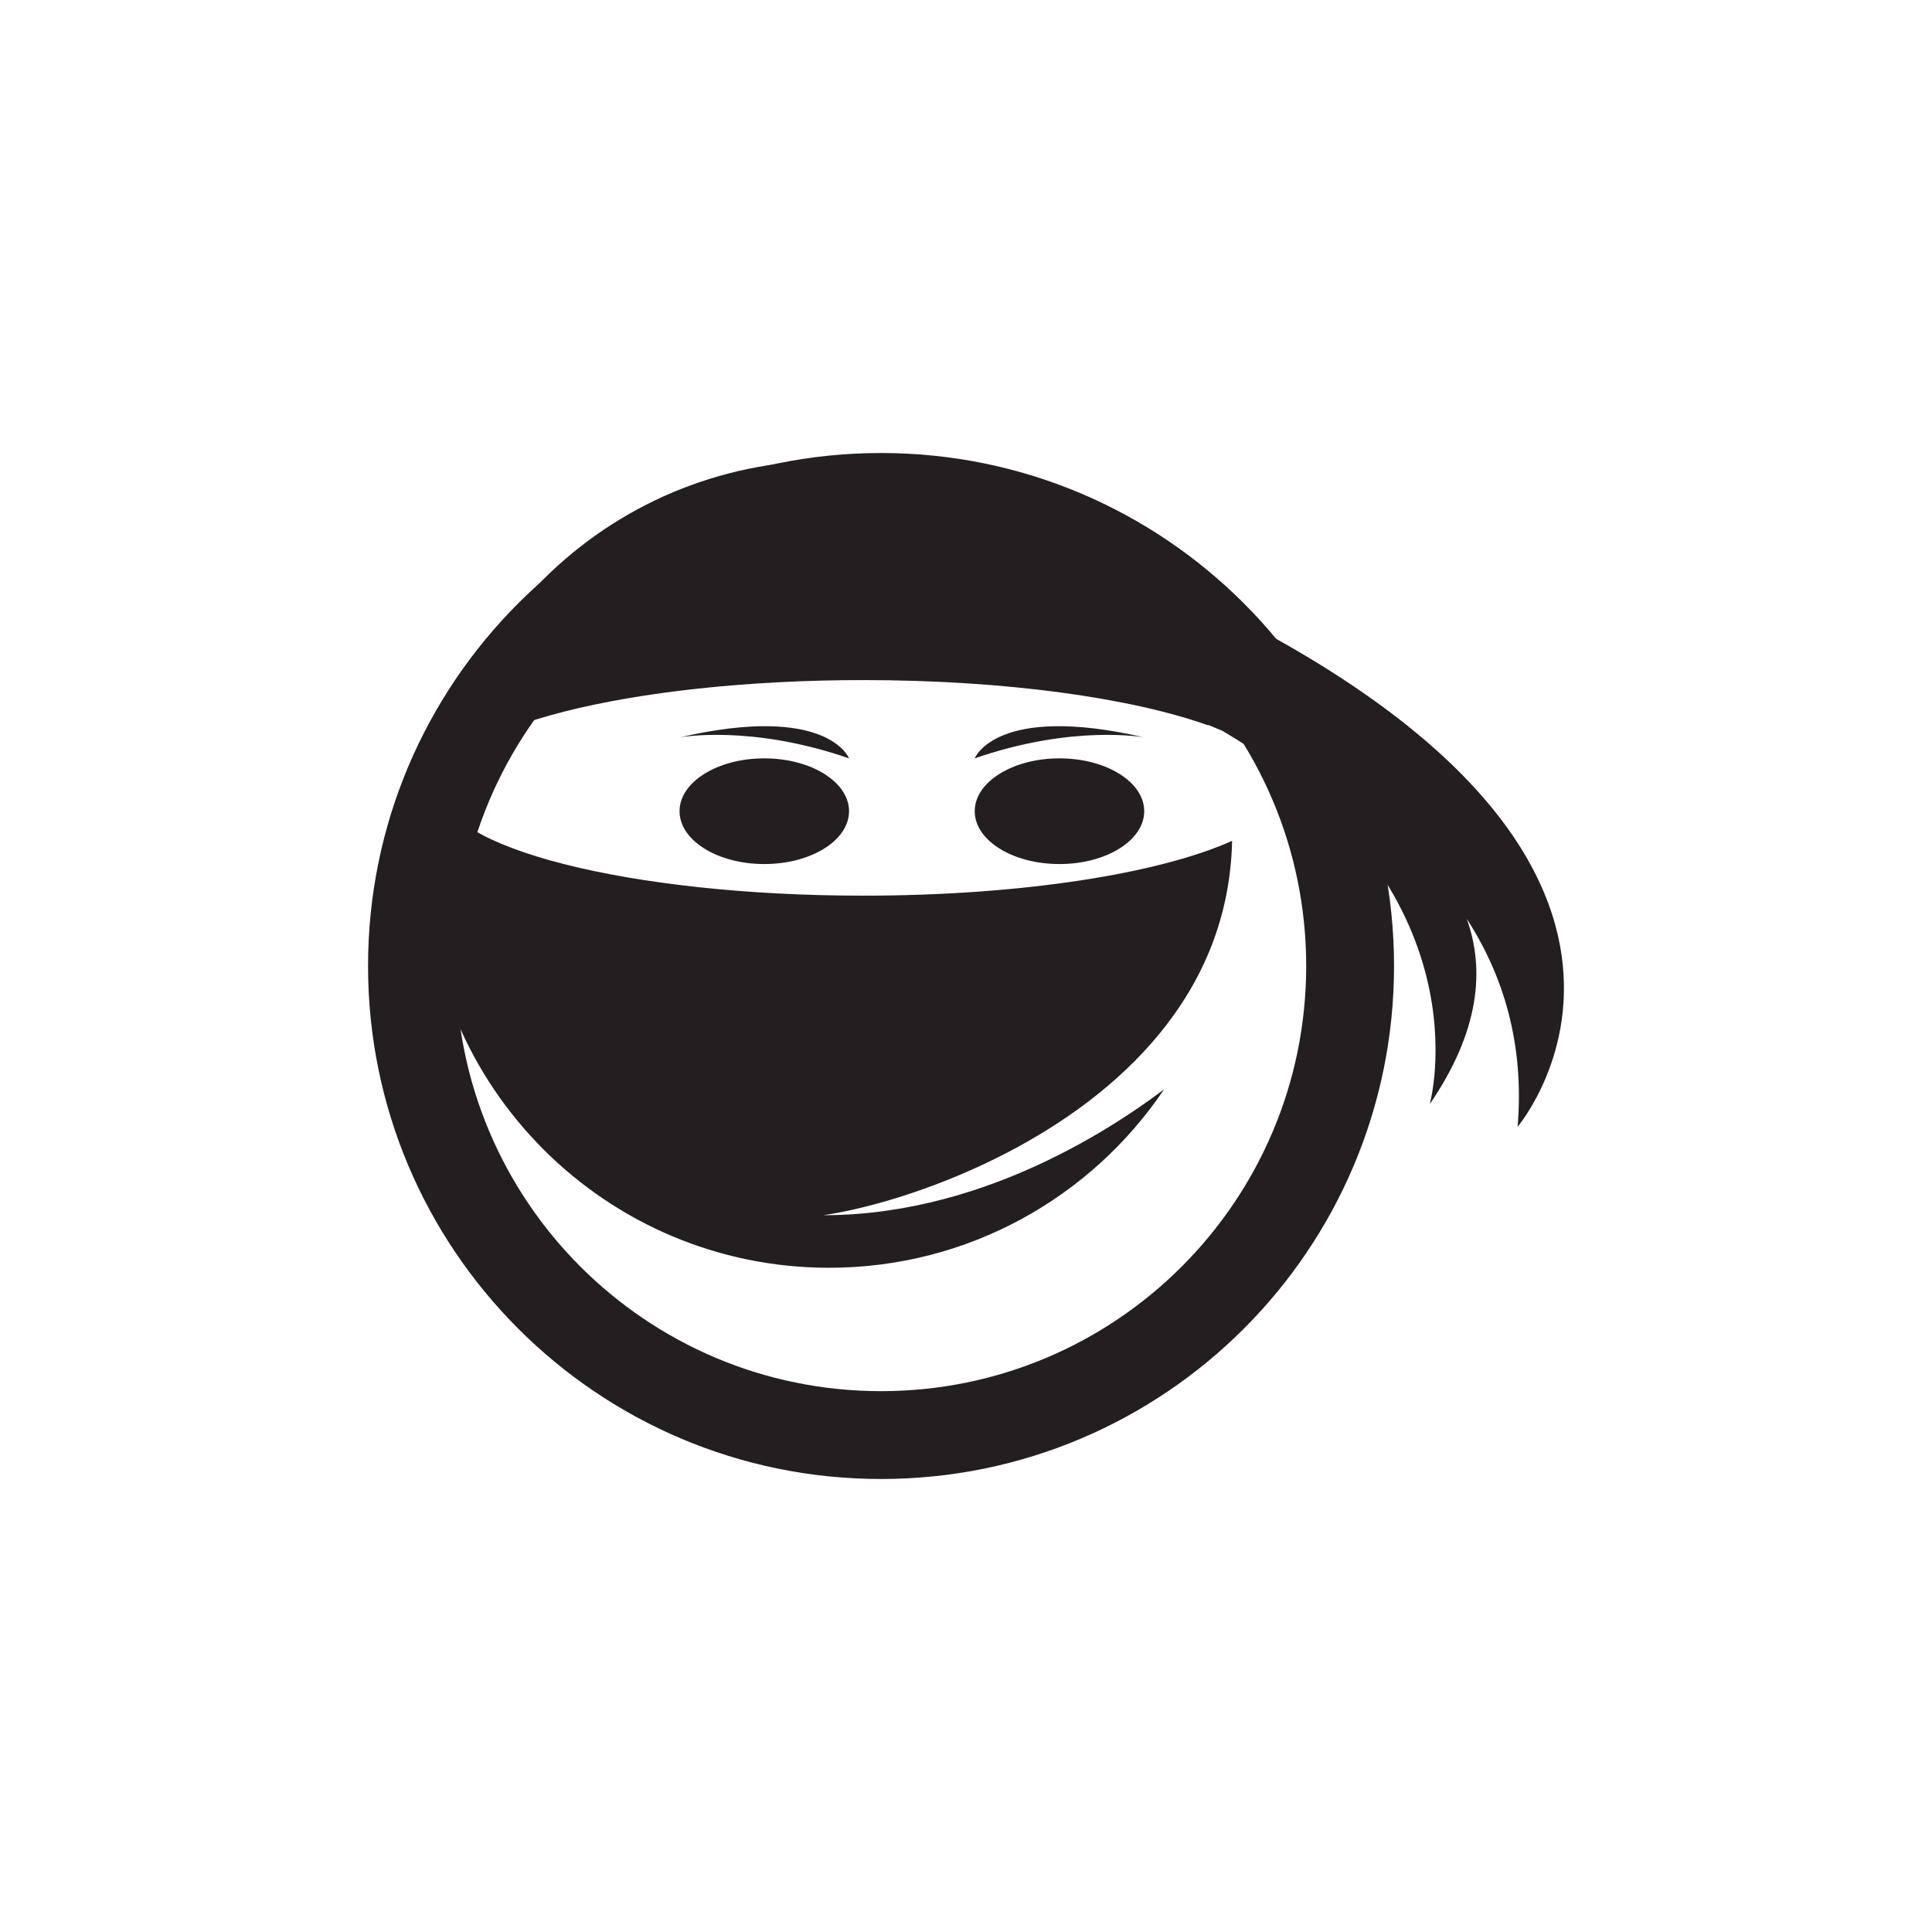
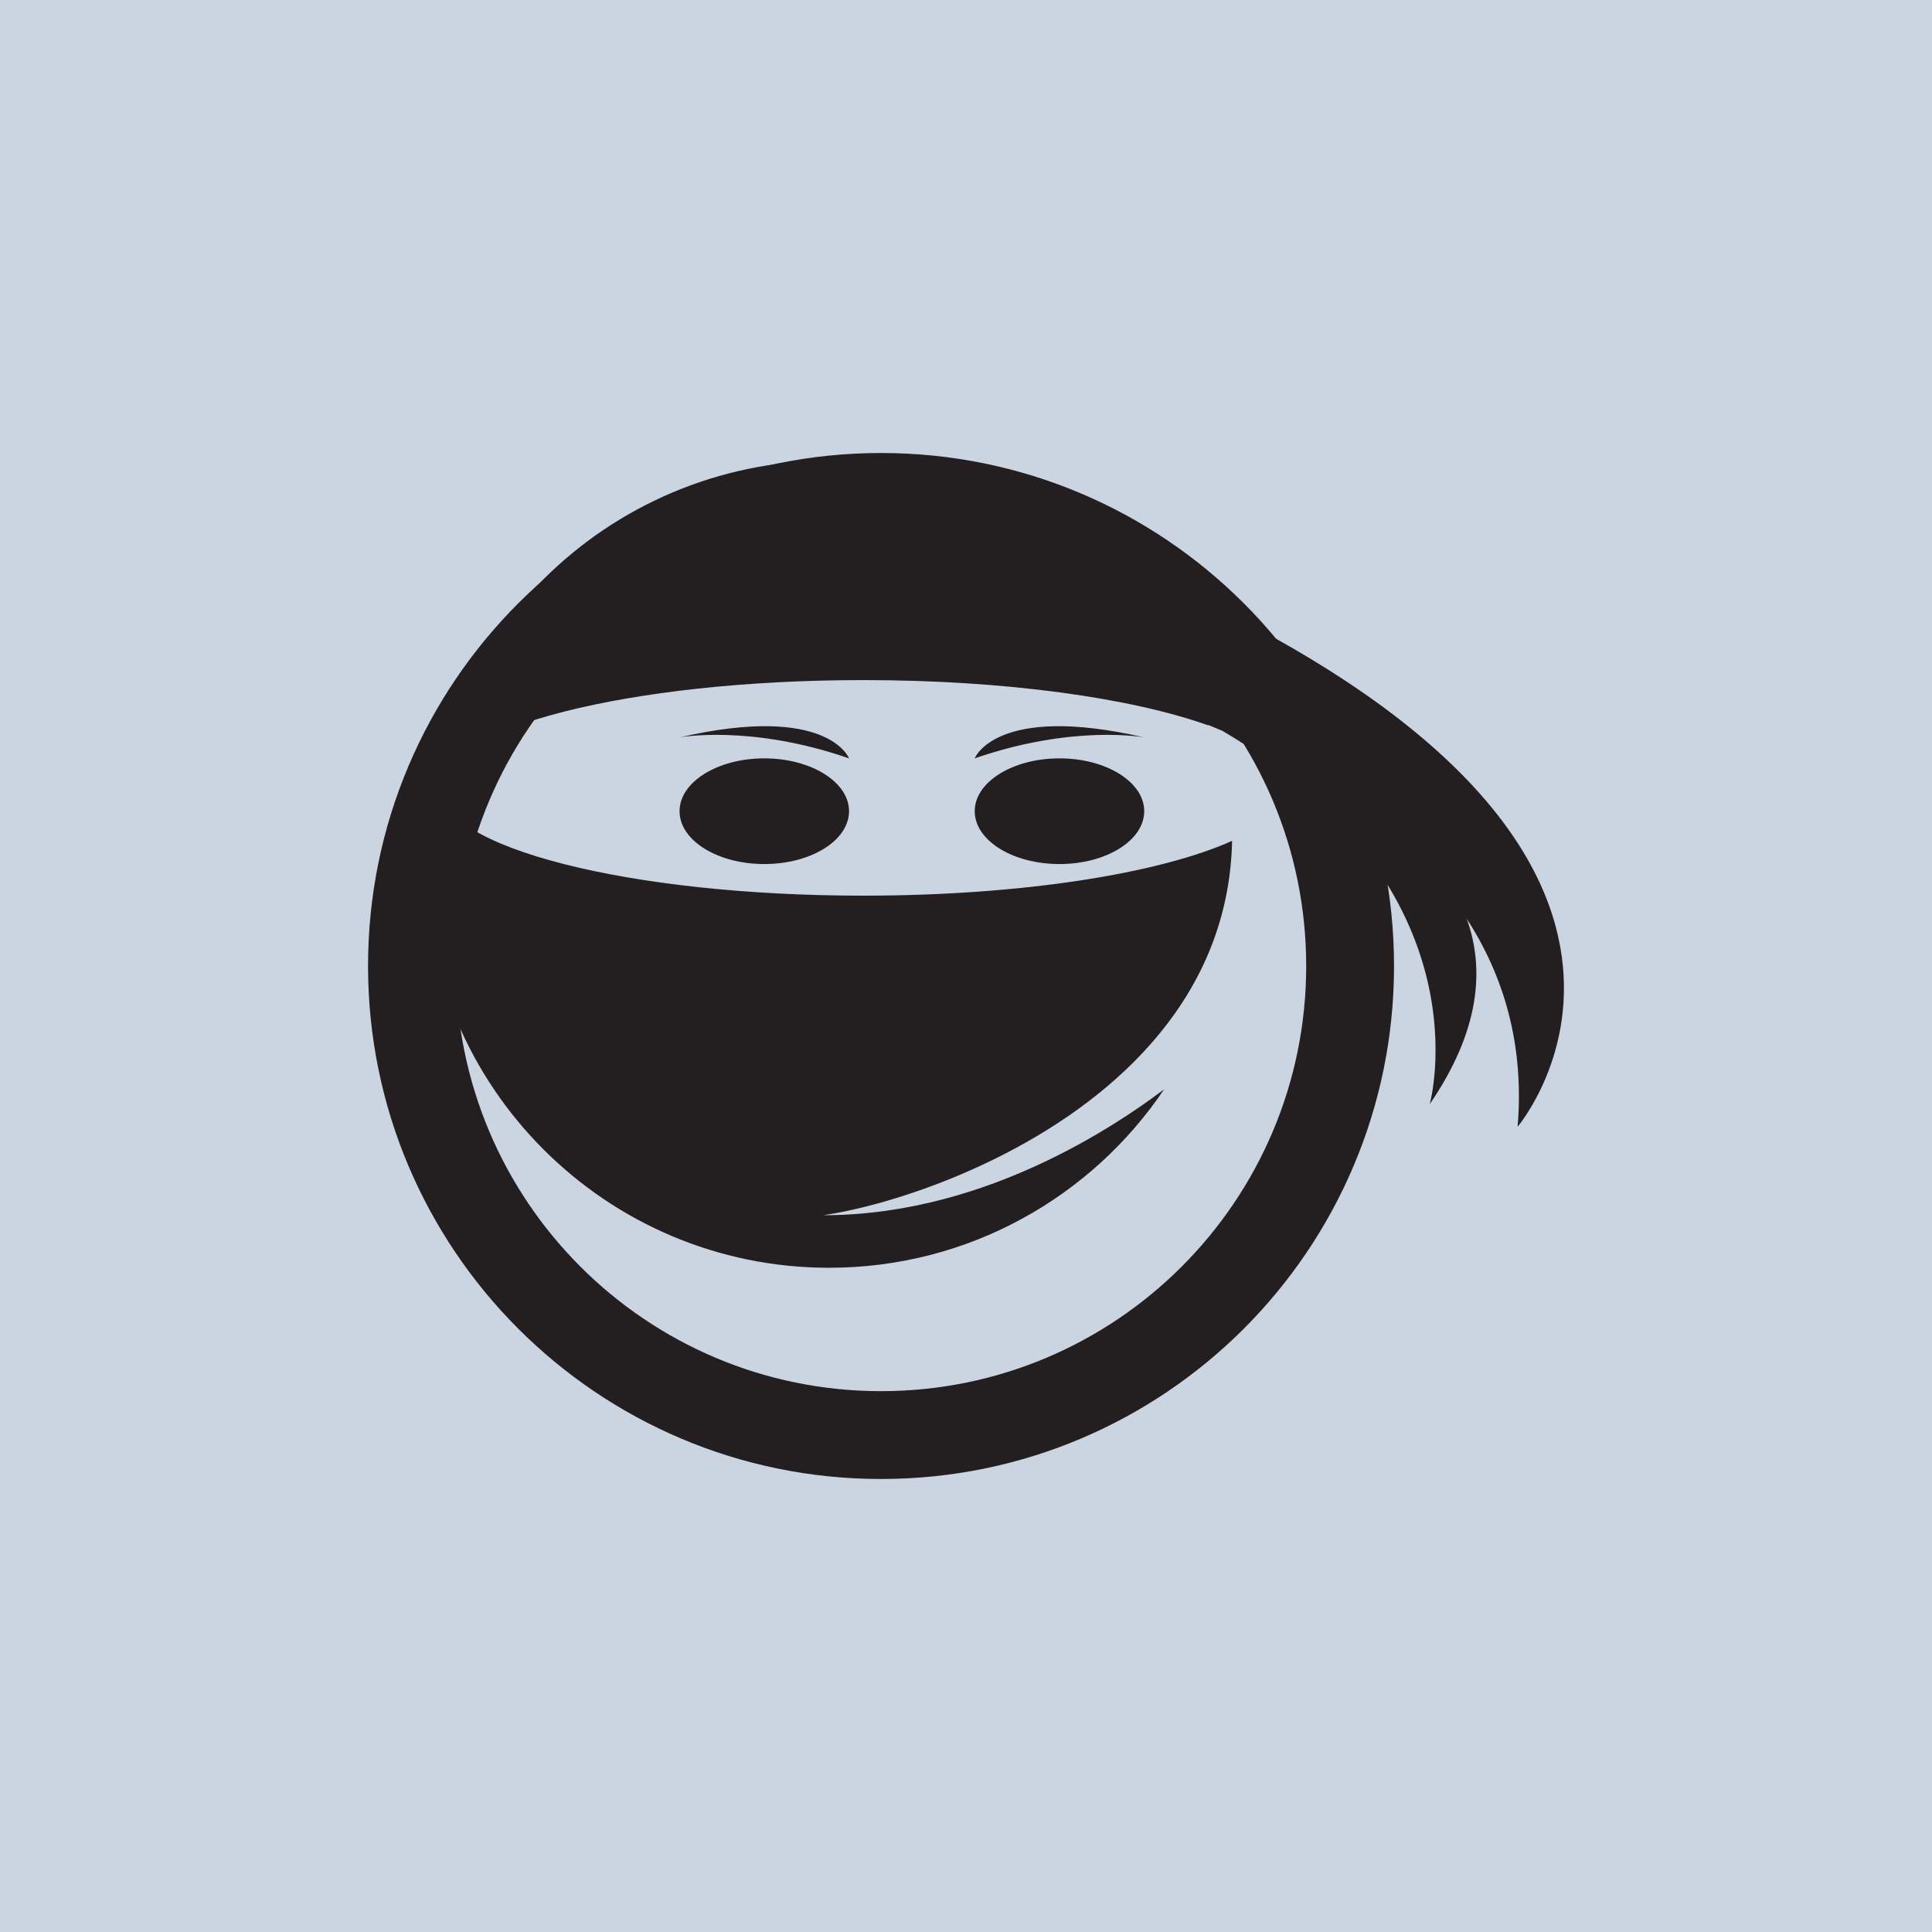
<svg xmlns="http://www.w3.org/2000/svg" version="1.1" id="svg2" width="2666.667" height="2666.667" viewBox="0 0 2666.667 2666.667">
-   <rect x="0" y="0" width="2666.667" height="2666.667" fill="#ffffff" />
+   <rect x="0" y="0" width="2666.667" height="2666.667" fill="#cbd5e1" />
  <defs id="defs6" />
  <g id="g8" transform="matrix(1.333333,0,0,-1.333333,0,2666.667)">
    <g id="g10" transform="scale(0.1)">
      <path d="m 7034.71,11602.5 c 0,-302.2 392.76,-547.1 877.26,-547.1 484.5,0 877.26,244.9 877.26,547.1 0,302.1 -392.76,547 -877.26,547 -484.5,0 -877.26,-244.9 -877.26,-547 z m 3055.59,0 c 0,-302.2 392.8,-547.1 877.3,-547.1 484.5,0 877.3,244.9 877.3,547.1 0,302.1 -392.8,547 -877.3,547 -484.5,0 -877.3,-244.9 -877.3,-547 z m -3055.59,763.9 c 0,0 729.41,138 1754.52,-216.9 0,0 -216.85,571.7 -1754.52,216.9 z m 4453.49,1848.8 c -120.4,50.3 -236.2,98.7 -347.8,145.2 -579.8,449.4 -1882.66,879.2 -2558.16,874.3 -2308.11,-16.6 -4179.31,-1871.1 -4179.31,-4179.3 0,-2308.1 1871.13,-4179.3 4179.31,-4179.3 1444.26,0 2717.36,732.6 3468.06,1846.5 -725.2,-544.9 -2223.94,-1455.1 -3966.27,-1280.5 60.67,-272.9 4602.07,643.9 4670.67,3853.6 -752.3,-338.8 -2180,-567.5 -3817.62,-567.5 -2420.35,0 -4382.43,499.6 -4382.43,1115.8 0,616.2 1962.08,1115.7 4382.43,1115.7 1473.42,0 2777.02,-185.1 3571.52,-469 -0.7,1.8 -1.4,3.6 -2.1,5.4 48.7,-19.8 98.2,-40.4 148.3,-61.9 2769.9,-1631.8 2145.8,-3864.3 2145.8,-3864.3 517.4,756.2 571.8,1393.3 383.5,1918.4 376.8,-582.5 598,-1292.7 526.1,-2152.5 0,0 2579.1,3036.8 -4222,5879.4 z m -1397.9,-2065.7 c 1025.2,354.9 1754.6,216.9 1754.6,216.9 -1537.7,354.8 -1754.6,-216.9 -1754.6,-216.9" style="fill:#231f20;fill-opacity:1;fill-rule:nonzero;stroke:none" id="path12" />
      <path d="m 9120.5,5598.8 c -2430.73,0 -4401.23,1970.5 -4401.23,4401.2 0,2430.7 1970.5,4401.2 4401.23,4401.2 2430.7,0 4401.2,-1970.5 4401.2,-4401.2 0,-2430.7 -1970.5,-4401.2 -4401.2,-4401.2 z m 0,9711.7 C 6187.59,15310.5 3810,12932.9 3810,10000 c 0,-2932.9 2377.59,-5310.5 5310.5,-5310.5 2932.9,0 5310.5,2377.6 5310.5,5310.5 0,2932.9 -2377.6,5310.5 -5310.5,5310.5" style="fill:#231f20;fill-opacity:1;fill-rule:nonzero;stroke:none" id="path14" />
    </g>
  </g>
</svg>
